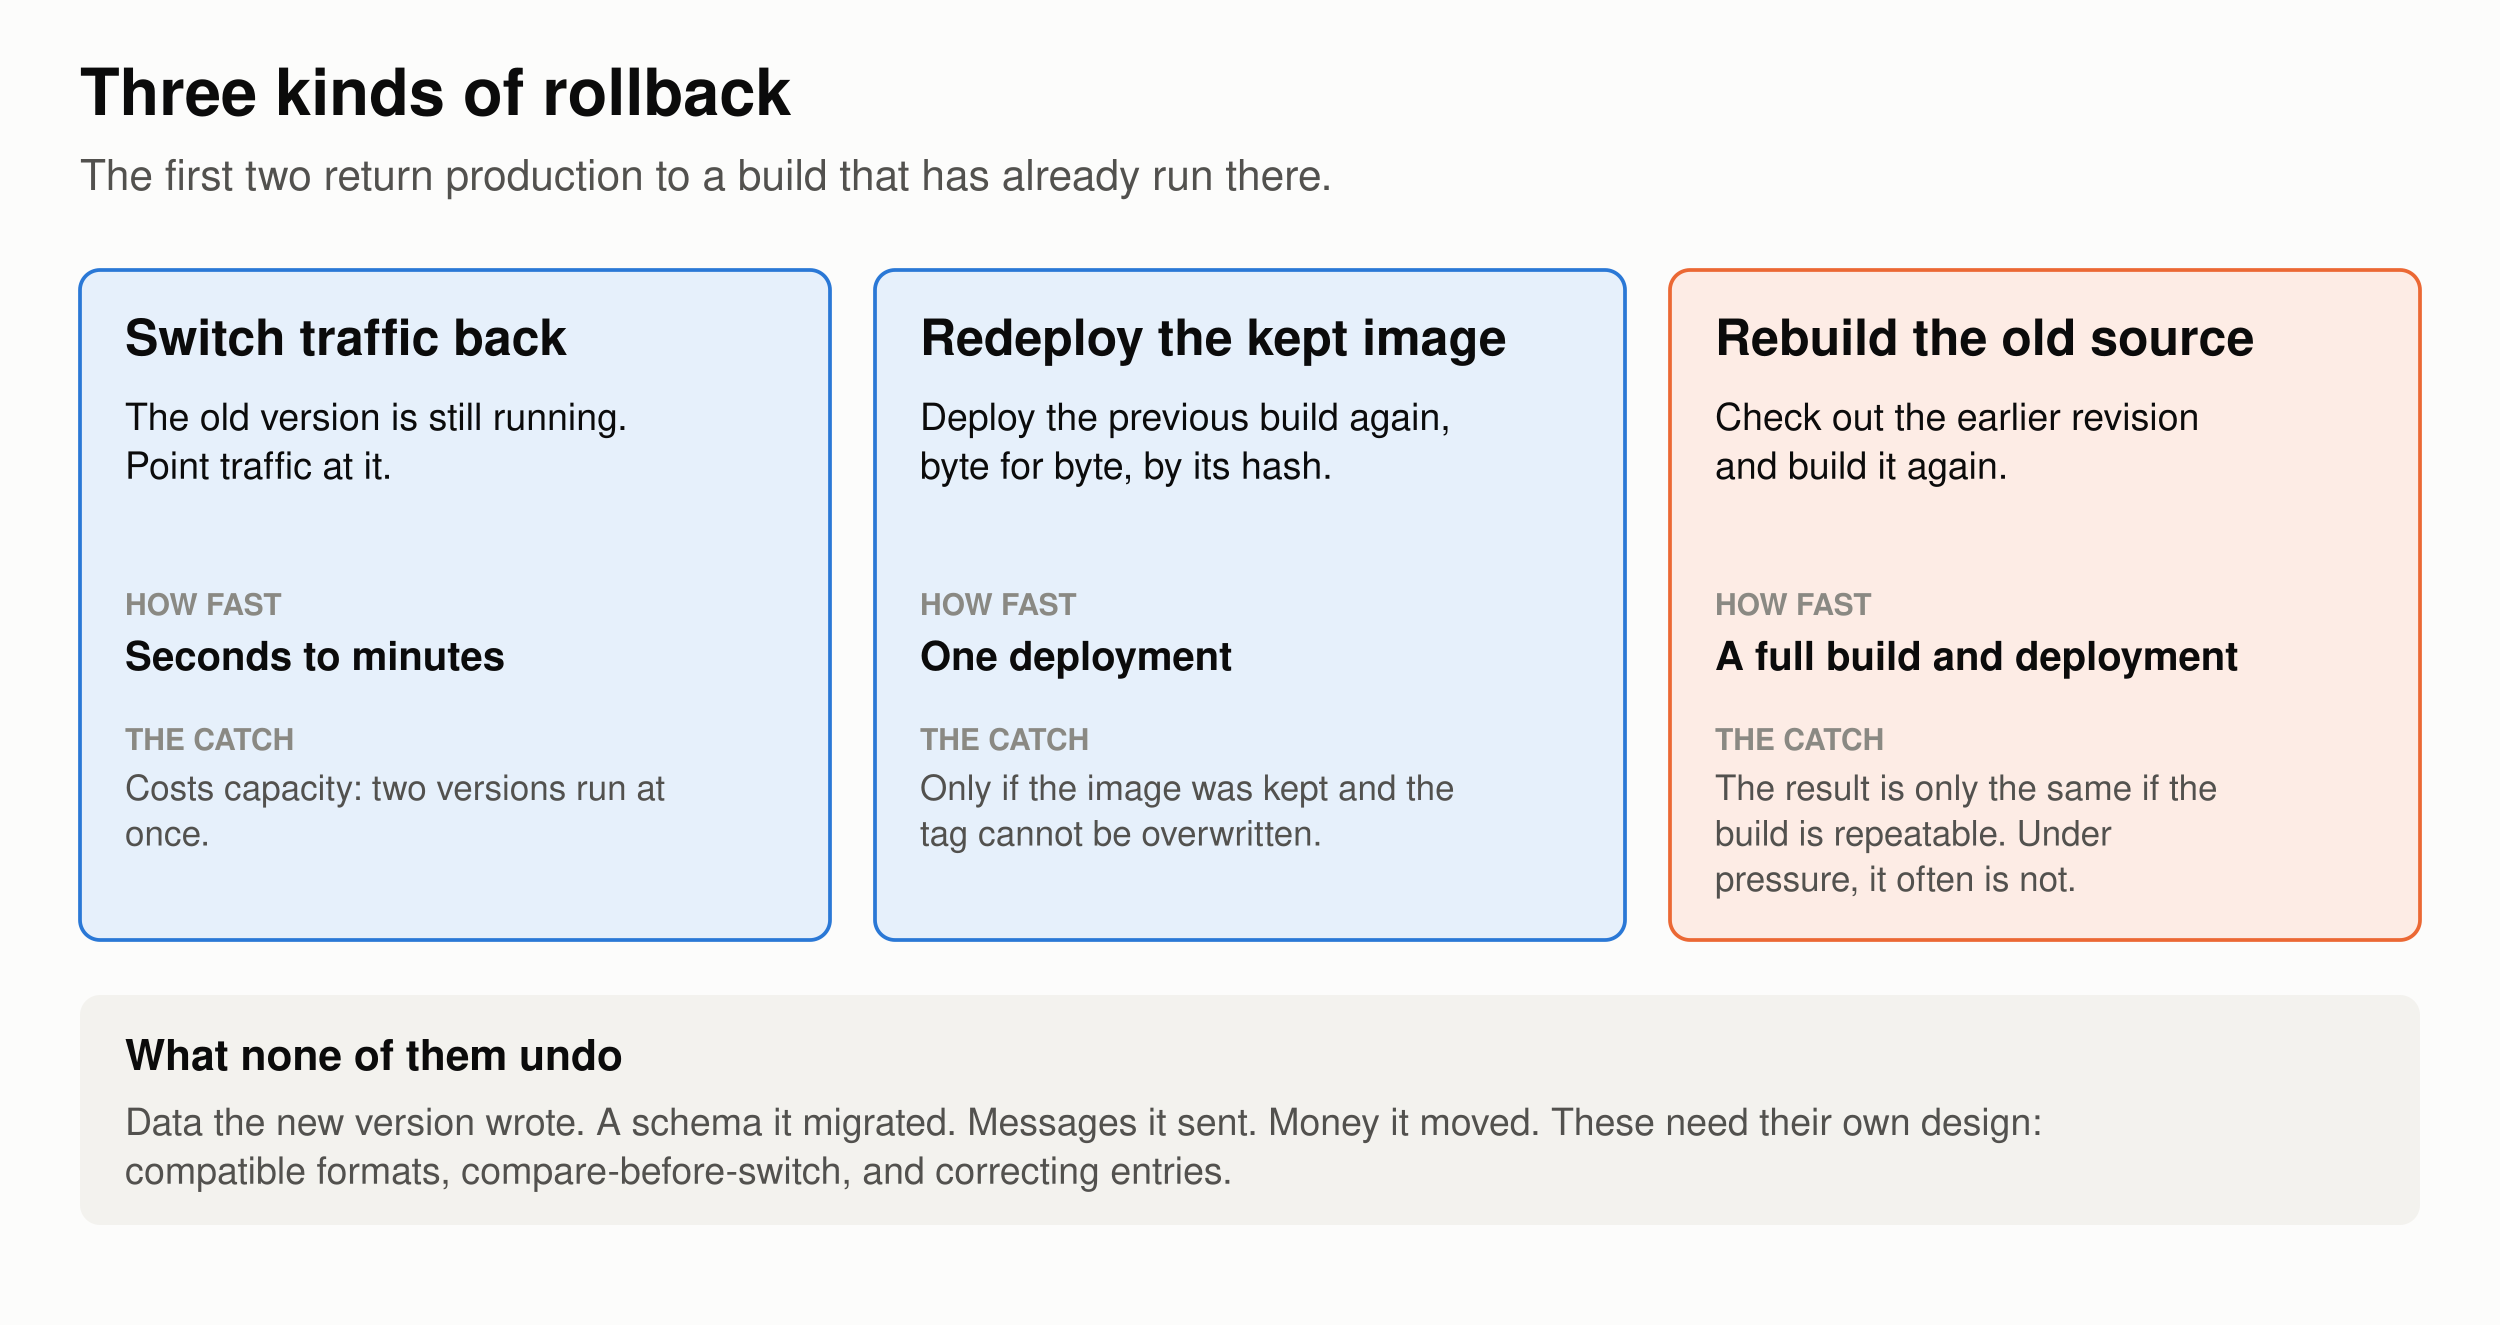
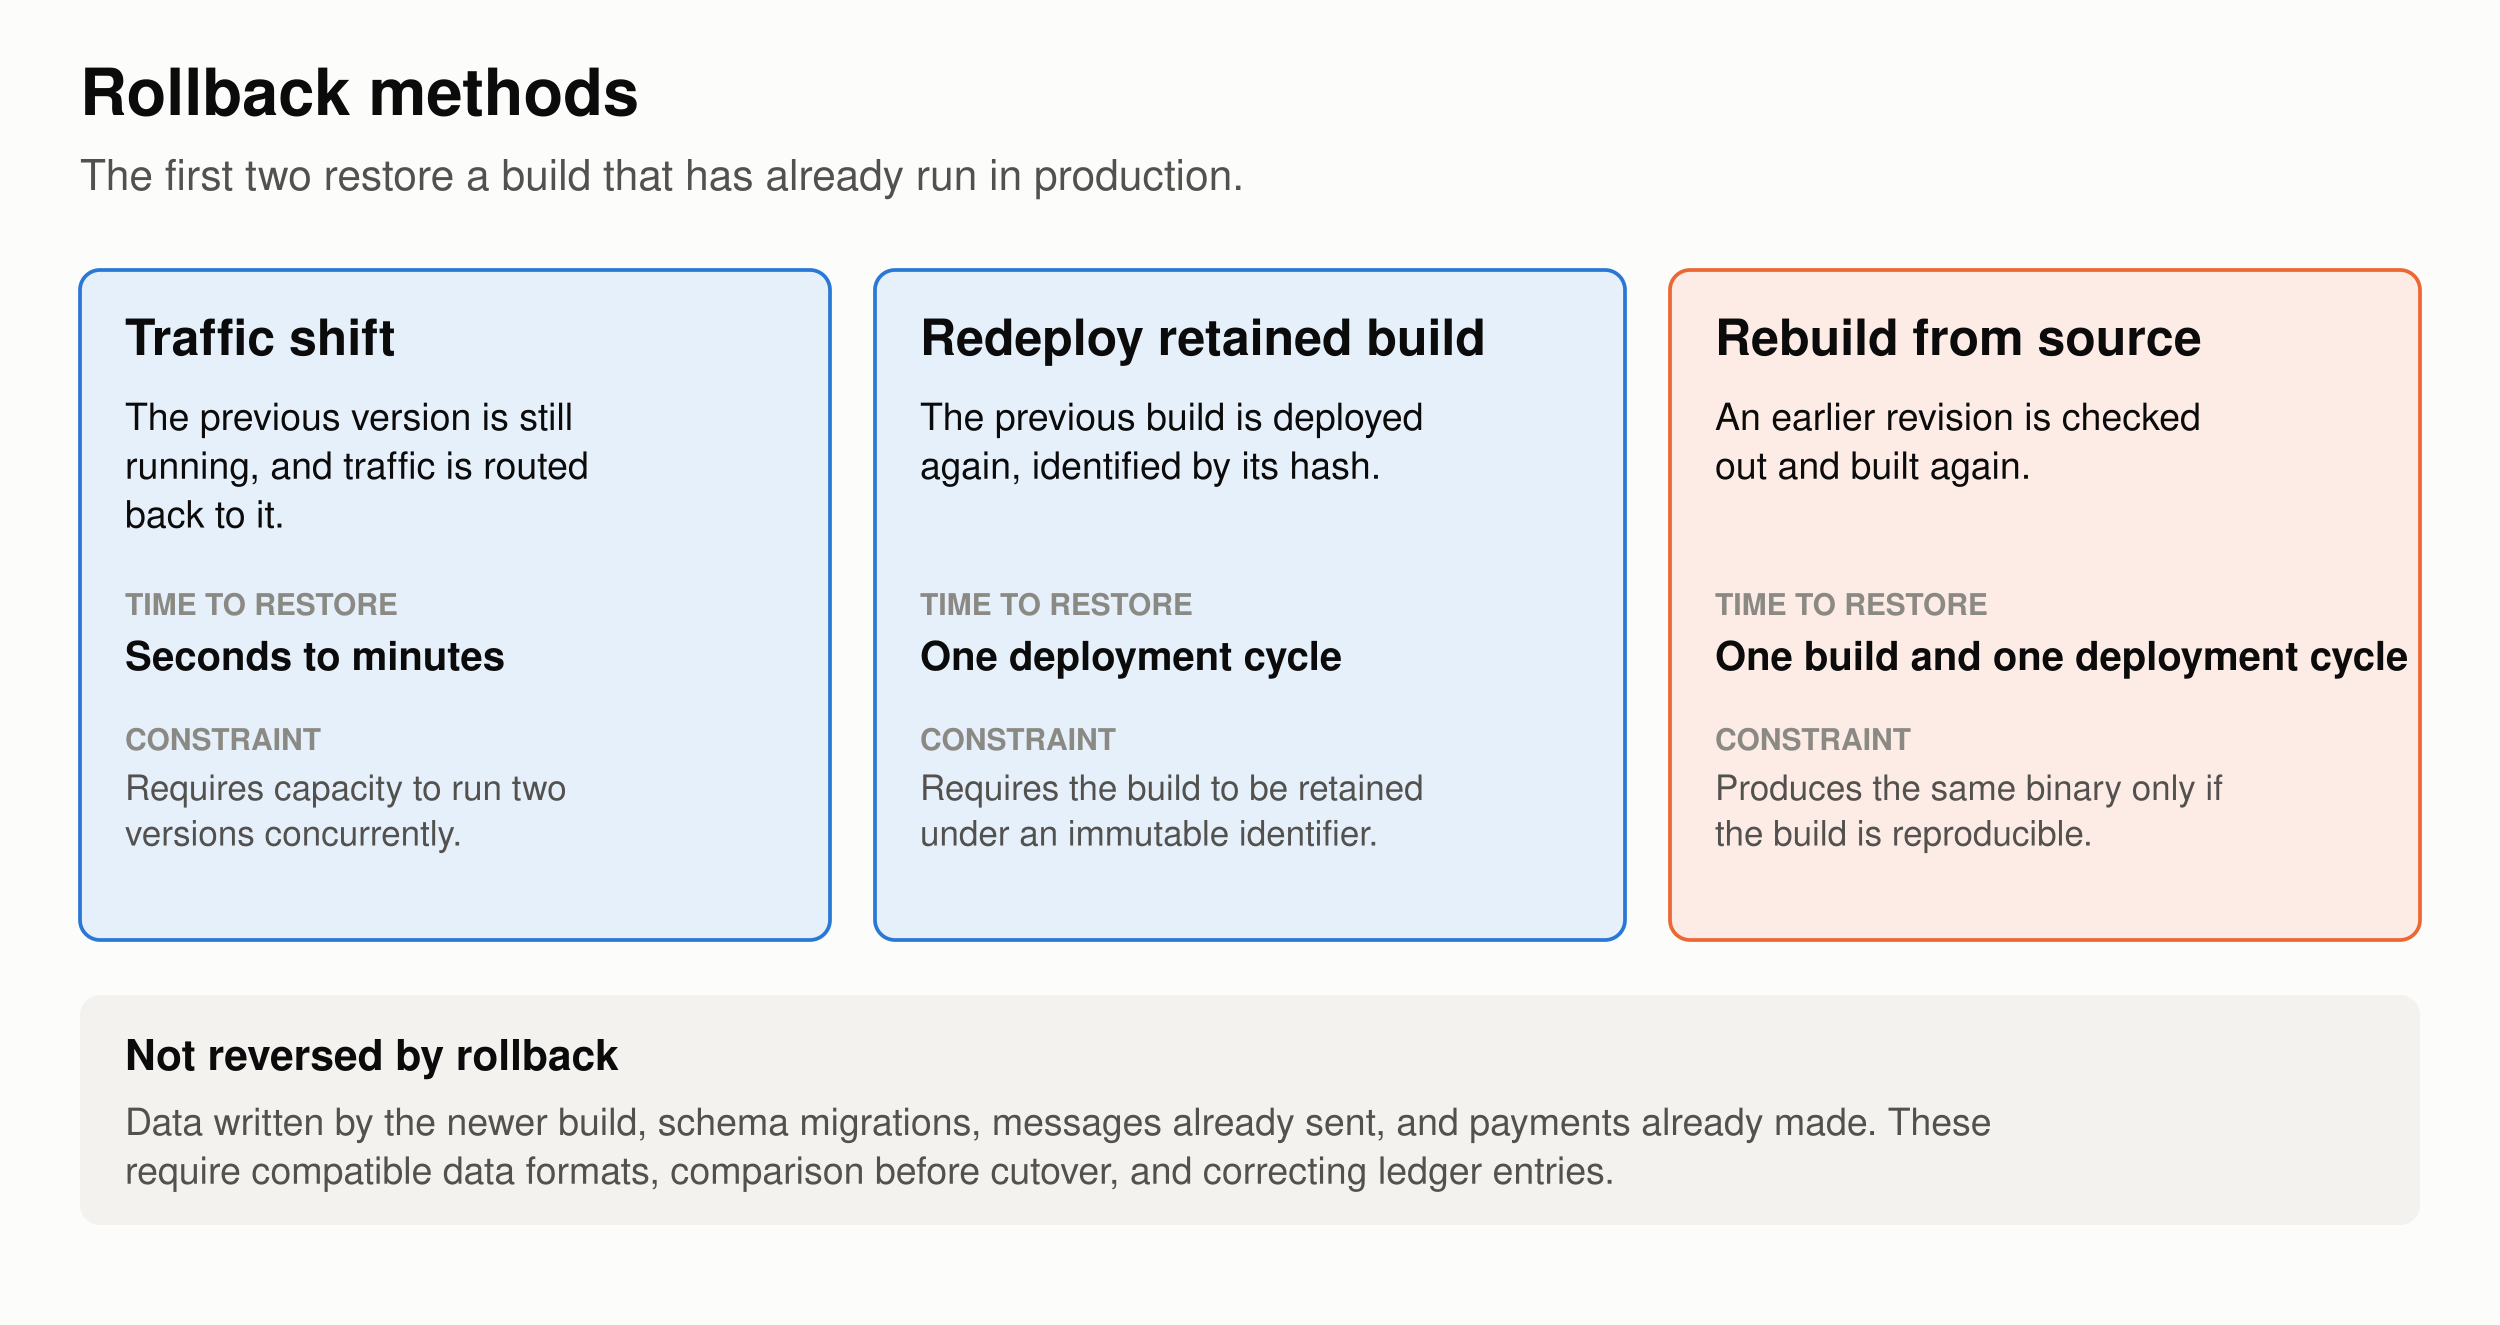
<svg xmlns="http://www.w3.org/2000/svg" width="1000" height="530" viewBox="0 0 1000 530" role="img" aria-labelledby="rollbacks-title rollbacks-desc">
  <g font-family="-apple-system, 'Segoe UI', Helvetica, Arial, sans-serif">
    <rect x="0" y="0" width="1000" height="530" rx="0" fill="#fcfcfb" stroke="none" stroke-width="1.5" />
-     <text x="32" y="46" font-size="26" fill="#0b0b0b" font-weight="700" text-anchor="start">Three kinds of rollback</text>
-     <text x="32" y="76" font-size="17" fill="#52514e" font-weight="400" text-anchor="start">The first two return production to a build that has already run there.</text>
+     <text x="32" y="46" font-size="26" fill="#0b0b0b" font-weight="700" text-anchor="start">Rollback methods</text>
+     <text x="32" y="76" font-size="17" fill="#52514e" font-weight="400" text-anchor="start">The first two restore a build that has already run in production.</text>
    <rect x="32" y="108" width="300" height="268" rx="8" fill="#e6f0fb" stroke="#2a78d6" stroke-width="1.5" />
-     <text x="50" y="142" font-size="20" fill="#0b0b0b" font-weight="700" text-anchor="start">Switch traffic back</text>
-     <text x="50" y="172" font-size="15" fill="#0b0b0b" font-weight="400" text-anchor="start">The old version is still running.</text>
-     <text x="50" y="191.5" font-size="15" fill="#0b0b0b" font-weight="400" text-anchor="start">Point traffic at it.</text>
-     <text x="50" y="246" font-size="12" fill="#8a8983" font-weight="700" text-anchor="start">HOW FAST</text>
+     <text x="50" y="142" font-size="20" fill="#0b0b0b" font-weight="700" text-anchor="start">Traffic shift</text>
+     <text x="50" y="172" font-size="15" fill="#0b0b0b" font-weight="400" text-anchor="start">The previous version is still</text>
+     <text x="50" y="191.5" font-size="15" fill="#0b0b0b" font-weight="400" text-anchor="start">running, and traffic is routed</text>
+     <text x="50" y="211" font-size="15" fill="#0b0b0b" font-weight="400" text-anchor="start">back to it.</text>
+     <text x="50" y="246" font-size="12" fill="#8a8983" font-weight="700" text-anchor="start">TIME TO RESTORE</text>
    <text x="50" y="268" font-size="16" fill="#0b0b0b" font-weight="700" text-anchor="start">Seconds to minutes</text>
-     <text x="50" y="300" font-size="12" fill="#8a8983" font-weight="700" text-anchor="start">THE CATCH</text>
-     <text x="50" y="320" font-size="14" fill="#52514e" font-weight="400" text-anchor="start">Costs capacity: two versions run at</text>
-     <text x="50" y="338.2" font-size="14" fill="#52514e" font-weight="400" text-anchor="start">once.</text>
+     <text x="50" y="300" font-size="12" fill="#8a8983" font-weight="700" text-anchor="start">CONSTRAINT</text>
+     <text x="50" y="320" font-size="14" fill="#52514e" font-weight="400" text-anchor="start">Requires capacity to run two</text>
+     <text x="50" y="338.2" font-size="14" fill="#52514e" font-weight="400" text-anchor="start">versions concurrently.</text>
    <rect x="350" y="108" width="300" height="268" rx="8" fill="#e6f0fb" stroke="#2a78d6" stroke-width="1.5" />
-     <text x="368" y="142" font-size="20" fill="#0b0b0b" font-weight="700" text-anchor="start">Redeploy the kept image</text>
-     <text x="368" y="172" font-size="15" fill="#0b0b0b" font-weight="400" text-anchor="start">Deploy the previous build again,</text>
-     <text x="368" y="191.5" font-size="15" fill="#0b0b0b" font-weight="400" text-anchor="start">byte for byte, by its hash.</text>
-     <text x="368" y="246" font-size="12" fill="#8a8983" font-weight="700" text-anchor="start">HOW FAST</text>
-     <text x="368" y="268" font-size="16" fill="#0b0b0b" font-weight="700" text-anchor="start">One deployment</text>
-     <text x="368" y="300" font-size="12" fill="#8a8983" font-weight="700" text-anchor="start">THE CATCH</text>
-     <text x="368" y="320" font-size="14" fill="#52514e" font-weight="400" text-anchor="start">Only if the image was kept and the</text>
-     <text x="368" y="338.2" font-size="14" fill="#52514e" font-weight="400" text-anchor="start">tag cannot be overwritten.</text>
+     <text x="368" y="142" font-size="20" fill="#0b0b0b" font-weight="700" text-anchor="start">Redeploy retained build</text>
+     <text x="368" y="172" font-size="15" fill="#0b0b0b" font-weight="400" text-anchor="start">The previous build is deployed</text>
+     <text x="368" y="191.5" font-size="15" fill="#0b0b0b" font-weight="400" text-anchor="start">again, identified by its hash.</text>
+     <text x="368" y="246" font-size="12" fill="#8a8983" font-weight="700" text-anchor="start">TIME TO RESTORE</text>
+     <text x="368" y="268" font-size="16" fill="#0b0b0b" font-weight="700" text-anchor="start">One deployment cycle</text>
+     <text x="368" y="300" font-size="12" fill="#8a8983" font-weight="700" text-anchor="start">CONSTRAINT</text>
+     <text x="368" y="320" font-size="14" fill="#52514e" font-weight="400" text-anchor="start">Requires the build to be retained</text>
+     <text x="368" y="338.2" font-size="14" fill="#52514e" font-weight="400" text-anchor="start">under an immutable identifier.</text>
    <rect x="668" y="108" width="300" height="268" rx="8" fill="#fdece5" stroke="#eb6834" stroke-width="1.5" />
-     <text x="686" y="142" font-size="20" fill="#0b0b0b" font-weight="700" text-anchor="start">Rebuild the old source</text>
-     <text x="686" y="172" font-size="15" fill="#0b0b0b" font-weight="400" text-anchor="start">Check out the earlier revision</text>
-     <text x="686" y="191.5" font-size="15" fill="#0b0b0b" font-weight="400" text-anchor="start">and build it again.</text>
-     <text x="686" y="246" font-size="12" fill="#8a8983" font-weight="700" text-anchor="start">HOW FAST</text>
-     <text x="686" y="268" font-size="16" fill="#0b0b0b" font-weight="700" text-anchor="start">A full build and deployment</text>
-     <text x="686" y="300" font-size="12" fill="#8a8983" font-weight="700" text-anchor="start">THE CATCH</text>
-     <text x="686" y="320" font-size="14" fill="#52514e" font-weight="400" text-anchor="start">The result is only the same if the</text>
-     <text x="686" y="338.2" font-size="14" fill="#52514e" font-weight="400" text-anchor="start">build is repeatable. Under</text>
-     <text x="686" y="356.4" font-size="14" fill="#52514e" font-weight="400" text-anchor="start">pressure, it often is not.</text>
+     <text x="686" y="142" font-size="20" fill="#0b0b0b" font-weight="700" text-anchor="start">Rebuild from source</text>
+     <text x="686" y="172" font-size="15" fill="#0b0b0b" font-weight="400" text-anchor="start">An earlier revision is checked</text>
+     <text x="686" y="191.5" font-size="15" fill="#0b0b0b" font-weight="400" text-anchor="start">out and built again.</text>
+     <text x="686" y="246" font-size="12" fill="#8a8983" font-weight="700" text-anchor="start">TIME TO RESTORE</text>
+     <text x="686" y="268" font-size="16" fill="#0b0b0b" font-weight="700" text-anchor="start">One build and one deployment cycle</text>
+     <text x="686" y="300" font-size="12" fill="#8a8983" font-weight="700" text-anchor="start">CONSTRAINT</text>
+     <text x="686" y="320" font-size="14" fill="#52514e" font-weight="400" text-anchor="start">Produces the same binary only if</text>
+     <text x="686" y="338.2" font-size="14" fill="#52514e" font-weight="400" text-anchor="start">the build is reproducible.</text>
    <rect x="32" y="398" width="936" height="92" rx="8" fill="#f3f2ee" stroke="none" stroke-width="1.5" />
-     <text x="50" y="428" font-size="17" fill="#0b0b0b" font-weight="700" text-anchor="start">What none of them undo</text>
-     <text x="50" y="454" font-size="15" fill="#52514e" font-weight="400" text-anchor="start">Data the new version wrote. A schema it migrated. Messages it sent. Money it moved. These need their own design:</text>
-     <text x="50" y="473.5" font-size="15" fill="#52514e" font-weight="400" text-anchor="start">compatible formats, compare-before-switch, and correcting entries.</text>
+     <text x="50" y="428" font-size="17" fill="#0b0b0b" font-weight="700" text-anchor="start">Not reversed by rollback</text>
+     <text x="50" y="454" font-size="15" fill="#52514e" font-weight="400" text-anchor="start">Data written by the newer build, schema migrations, messages already sent, and payments already made. These</text>
+     <text x="50" y="473.5" font-size="15" fill="#52514e" font-weight="400" text-anchor="start">require compatible data formats, comparison before cutover, and correcting ledger entries.</text>
  </g>
</svg>
